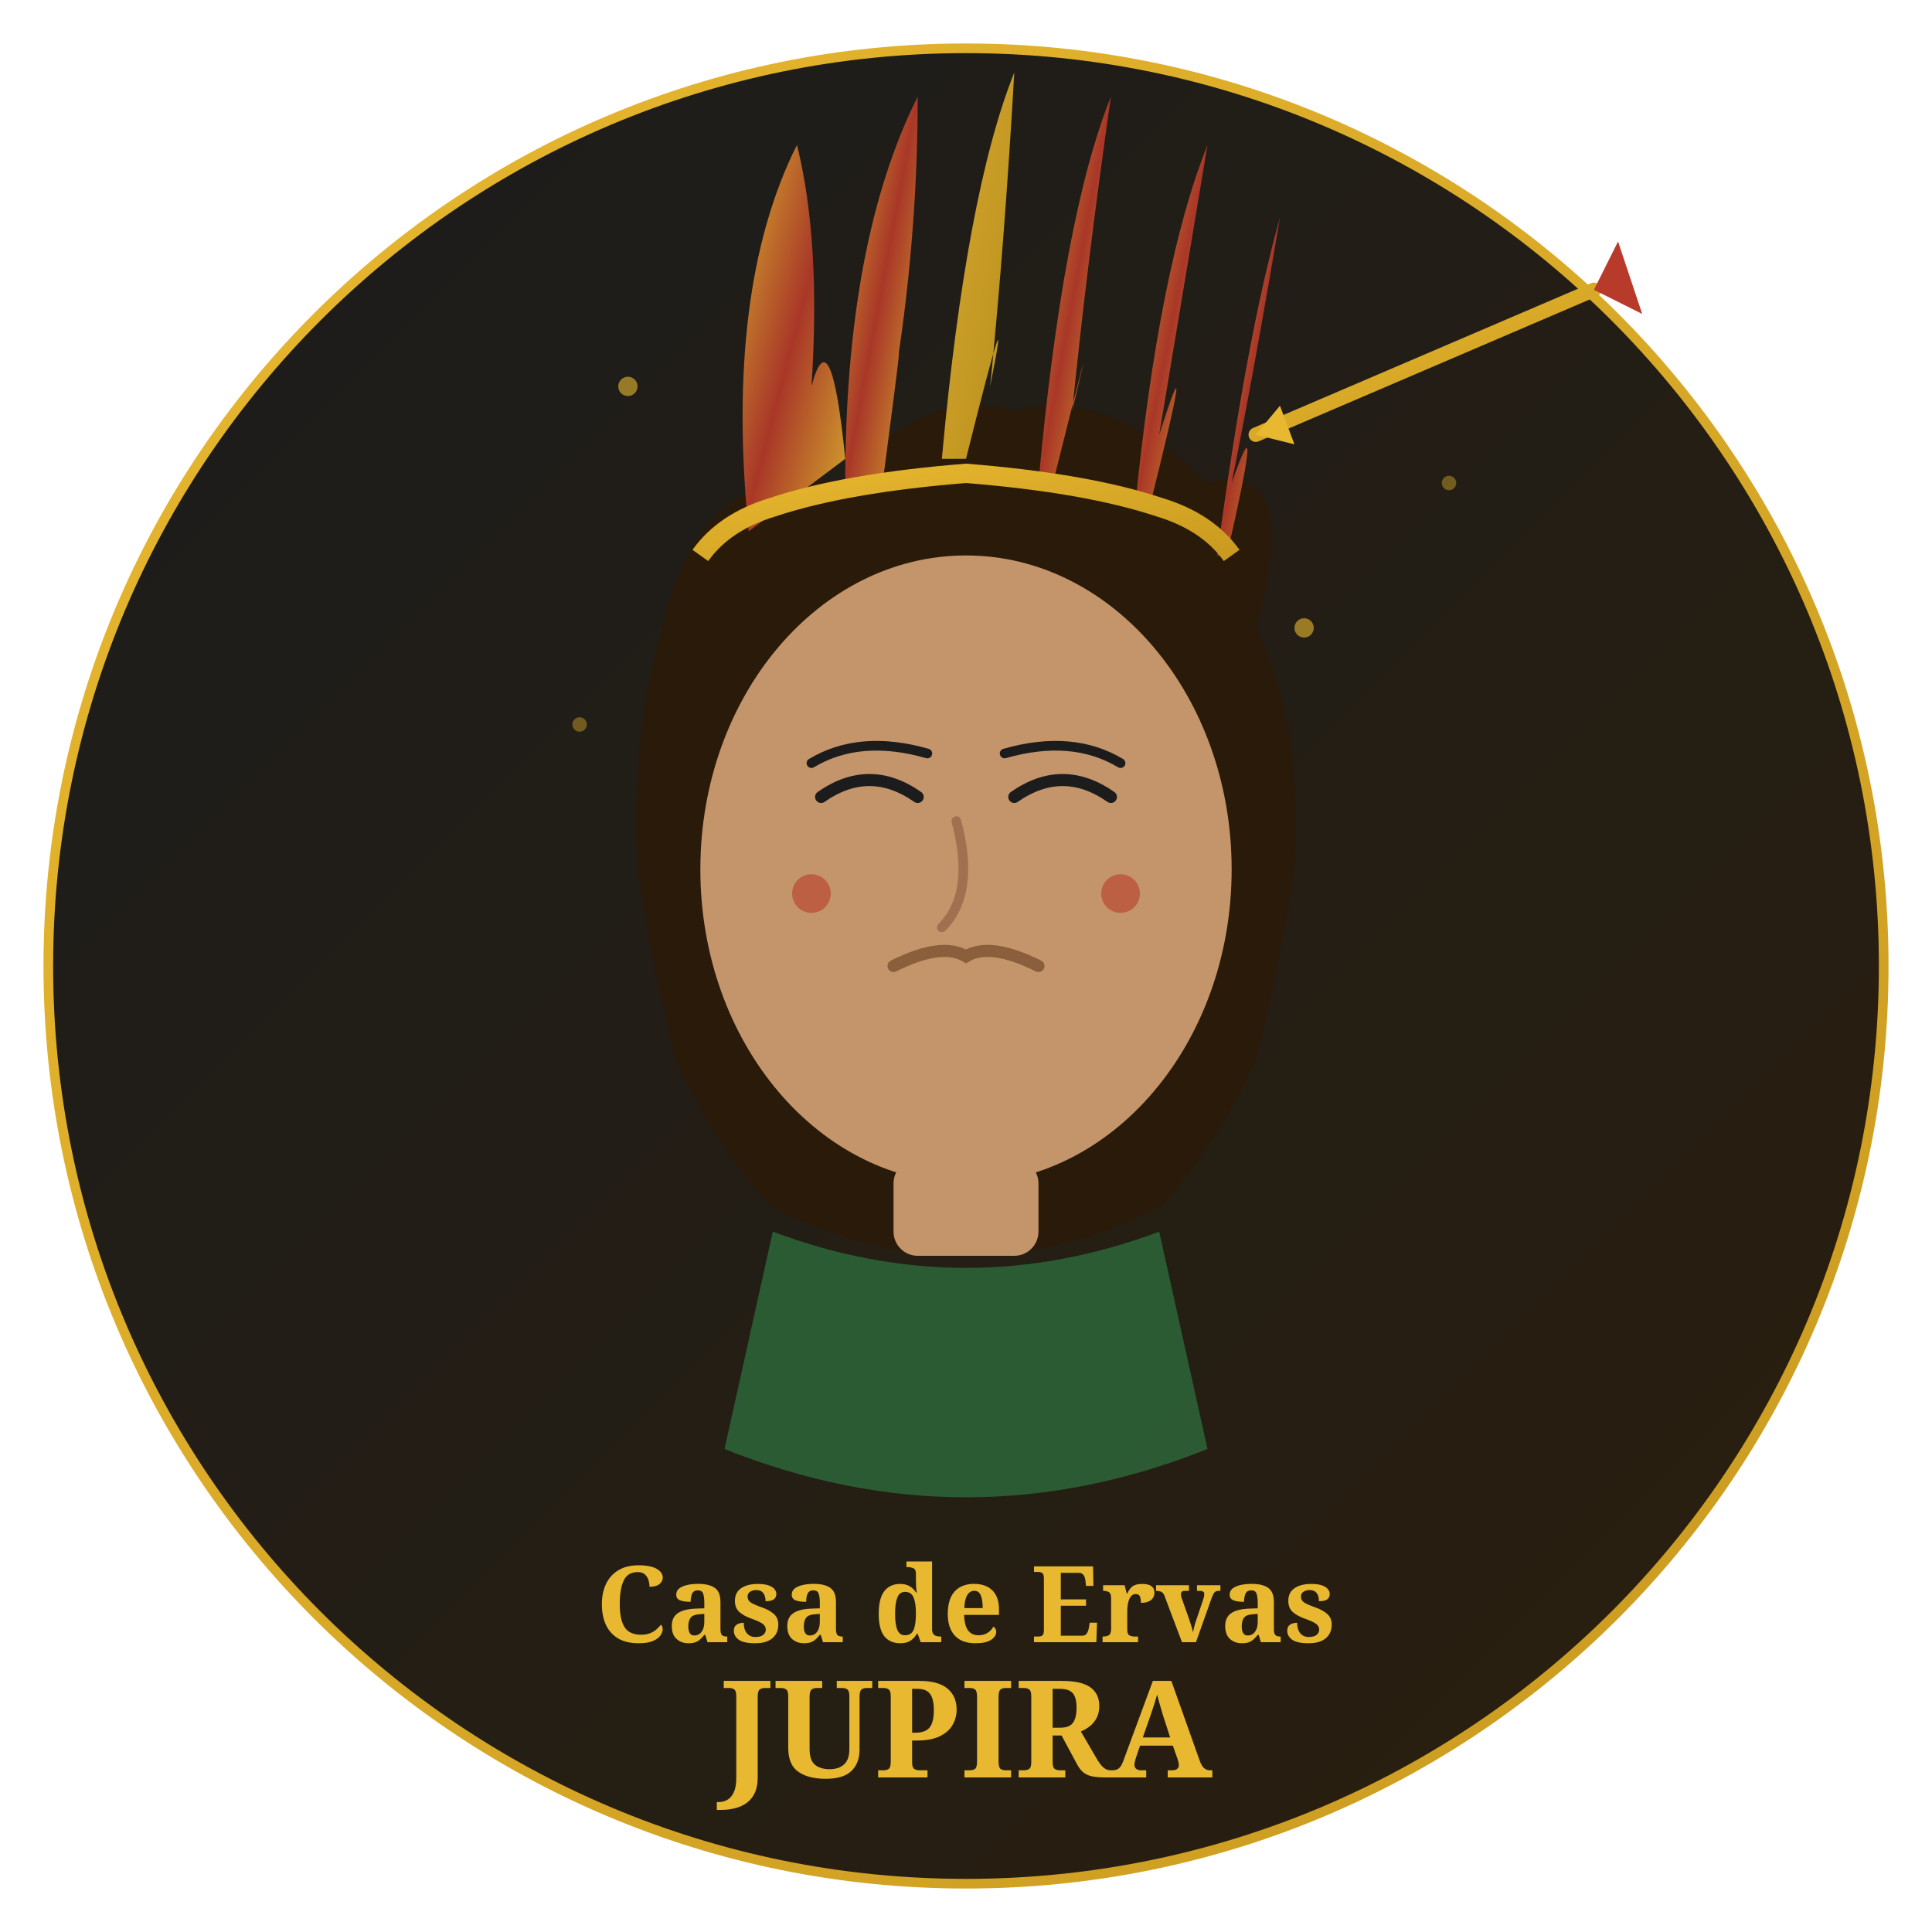
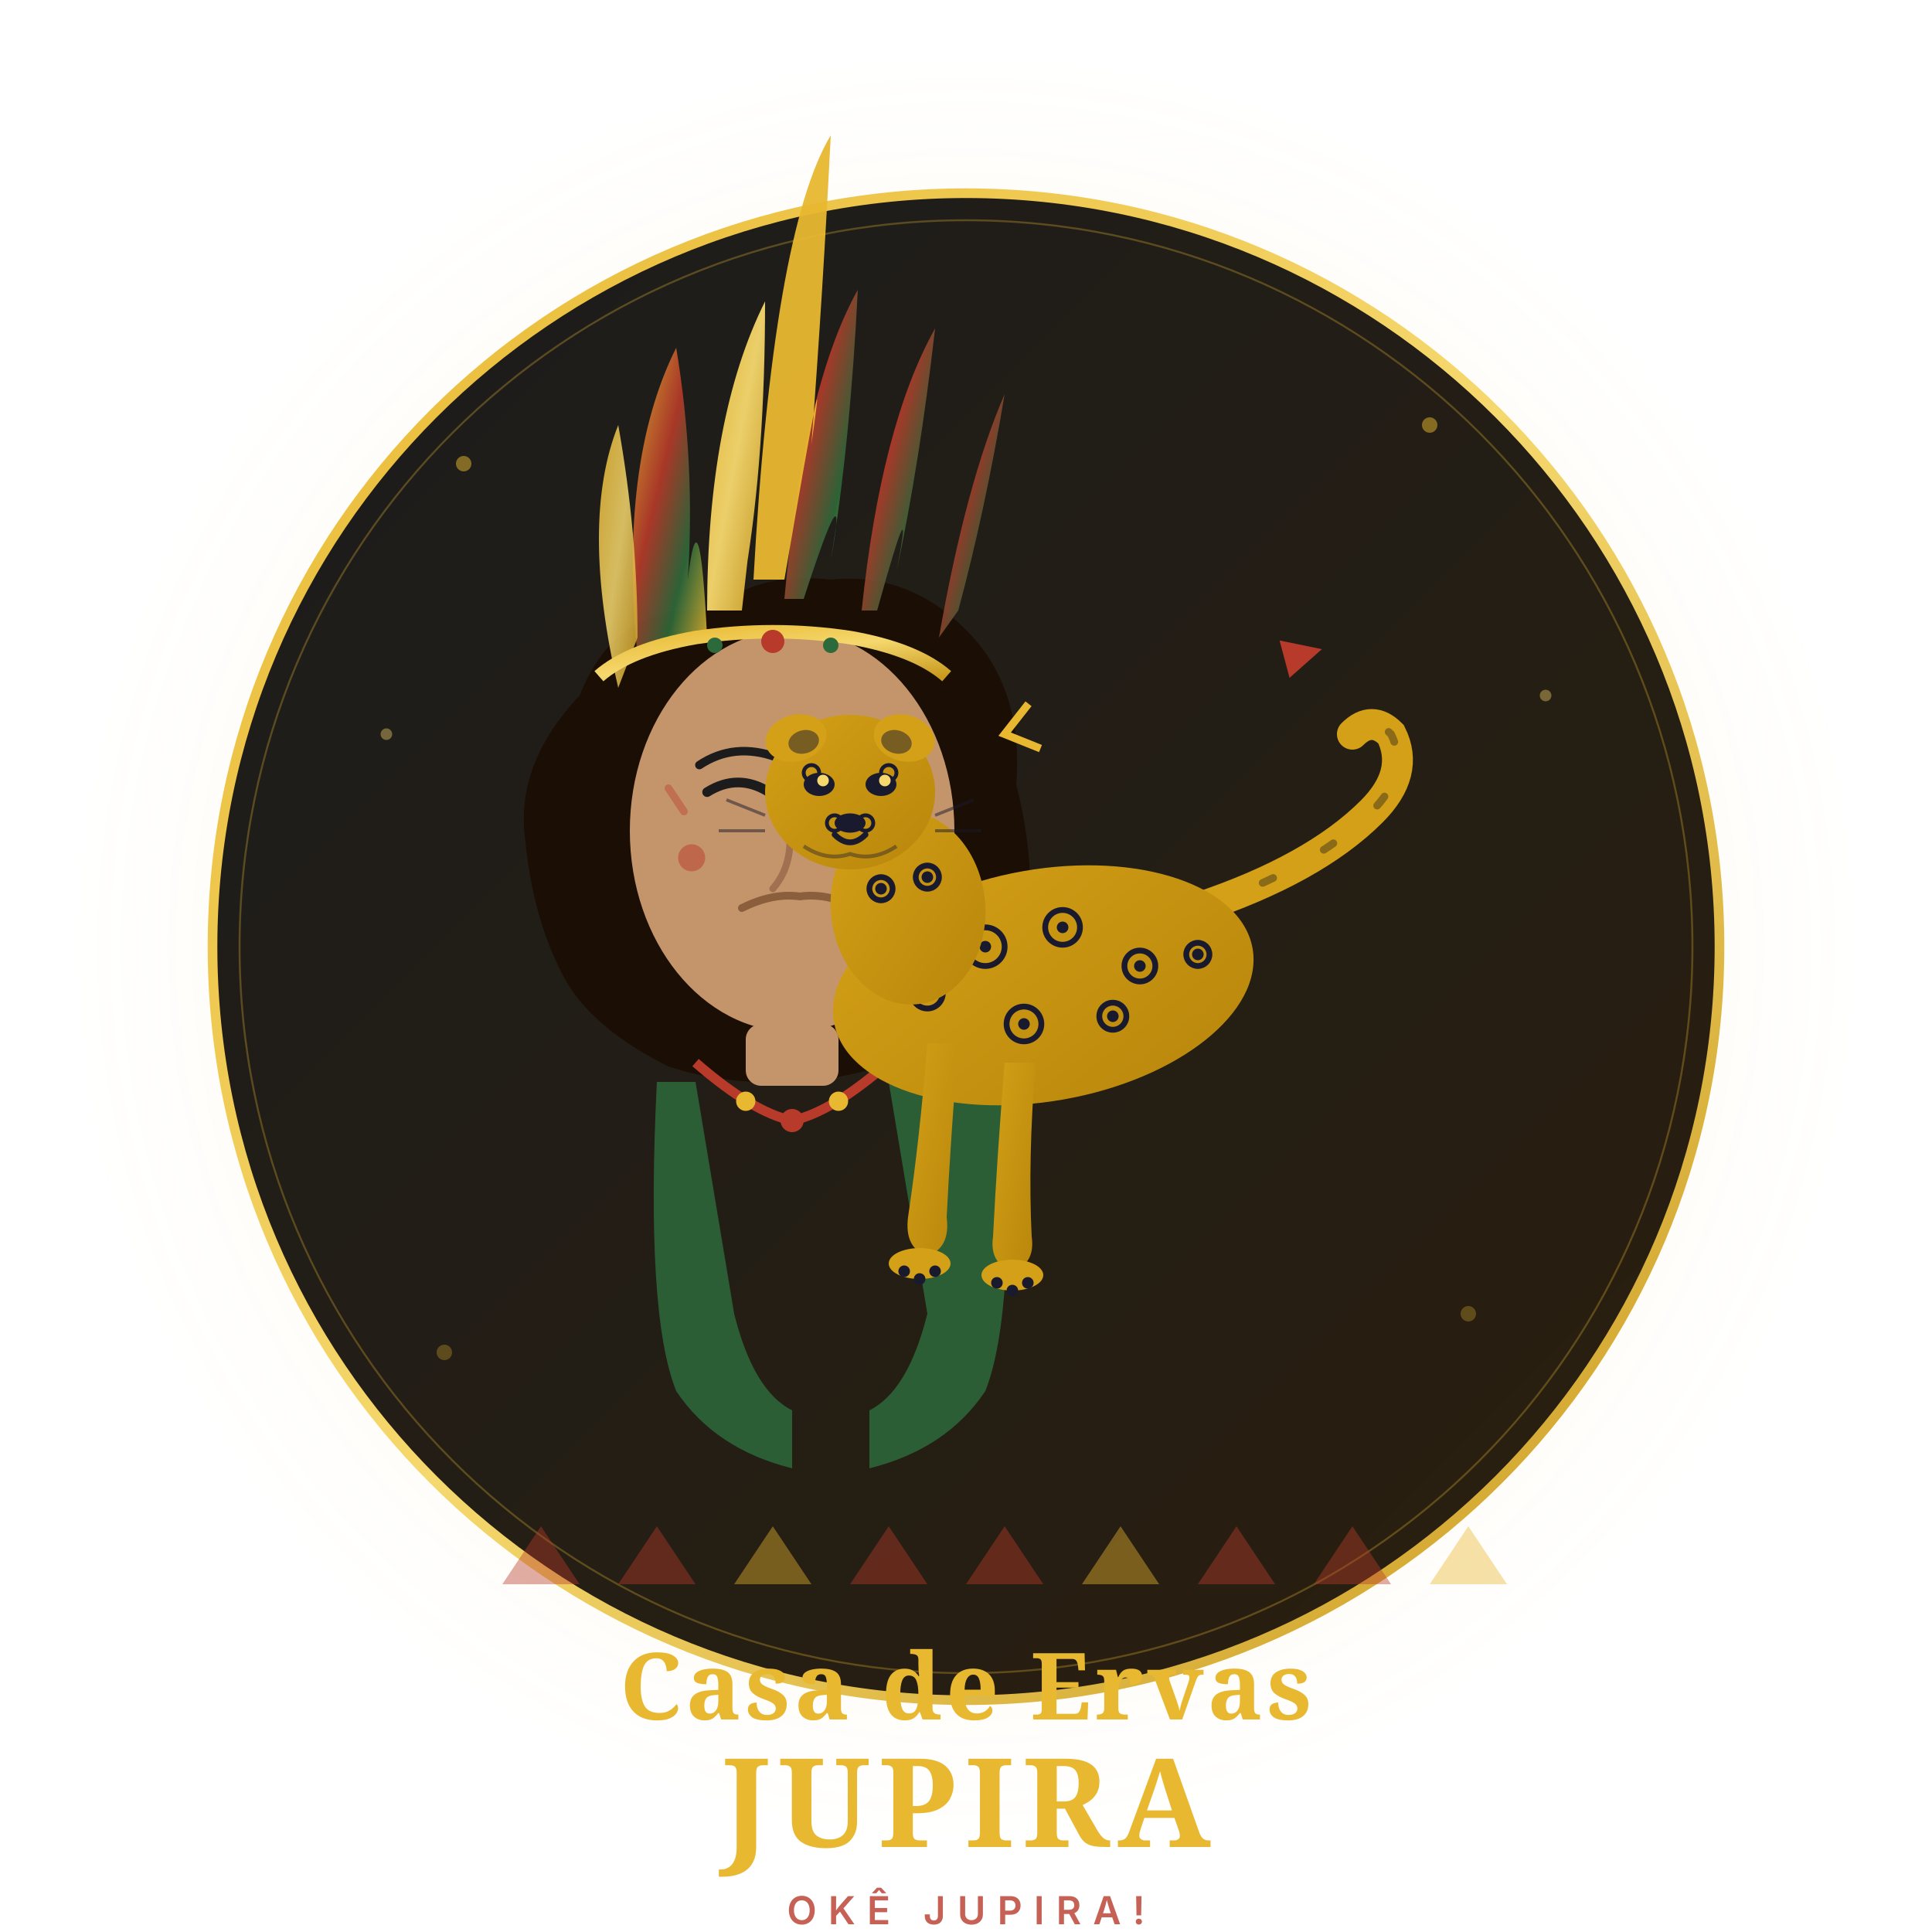
- <svg xmlns="http://www.w3.org/2000/svg" viewBox="0 0 400 400" fill="none">
+ <svg xmlns="http://www.w3.org/2000/svg" viewBox="0 0 500 500" fill="none" role="img" aria-label="Logo Casa de Ervas Jupira — Cabocla Jupira jovem com onça-pintada">
  <defs>
    <linearGradient id="bgGrad" x1="0" y1="0" x2="1" y2="1">
      <stop offset="0%" stop-color="#1C1C1C" />
      <stop offset="100%" stop-color="#2A1F0E" />
    </linearGradient>
    <linearGradient id="gold" x1="0" y1="0" x2="1" y2="1">
      <stop offset="0%" stop-color="#E8B830" />
+       <stop offset="50%" stop-color="#F5D86E" />
      <stop offset="100%" stop-color="#C99A1F" />
    </linearGradient>
    <linearGradient id="featherGrad" x1="0" y1="0" x2="1" y2="1">
      <stop offset="0%" stop-color="#E8B830" />
-       <stop offset="50%" stop-color="#B83A2A" />
+       <stop offset="40%" stop-color="#B83A2A" />
+       <stop offset="70%" stop-color="#2D6A3B" />
      <stop offset="100%" stop-color="#E8B830" />
    </linearGradient>
+     <linearGradient id="jaguarBody" x1="0" y1="0" x2="1" y2="1">
+       <stop offset="0%" stop-color="#D4A017" />
+       <stop offset="100%" stop-color="#B8860B" />
+     </linearGradient>
+     <radialGradient id="glowYellow" cx="50%" cy="50%" r="50%">
+       <stop offset="0%" stop-color="#E8B830" stop-opacity="0.15" />
+       <stop offset="100%" stop-color="#E8B830" stop-opacity="0" />
+     </radialGradient>
  </defs>
-   <circle cx="200" cy="200" r="190" fill="url(#bgGrad)" stroke="url(#gold)" stroke-width="2" />
-   <path d="M140 120 Q150 95 175 100 Q190 80 210 85 Q230 80 250 100 Q270 95 260 130            Q270 150 268 180 Q265 200 260 220            Q250 240 240 250 Q220 260 200 260 Q180 260 160 250            Q150 240 140 220 Q135 200 132 180 Q130 150 140 120Z" fill="#2A1A0A" />
-   <ellipse cx="200" cy="180" rx="55" ry="65" fill="#C4956A" />
-   <path d="M170 165 Q180 158 190 165" stroke="#1C1C1C" stroke-width="2.5" fill="none" stroke-linecap="round" />
-   <path d="M210 165 Q220 158 230 165" stroke="#1C1C1C" stroke-width="2.5" fill="none" stroke-linecap="round" />
-   <path d="M168 158 Q178 152 192 156" stroke="#1C1C1C" stroke-width="2" fill="none" stroke-linecap="round" />
-   <path d="M208 156 Q222 152 232 158" stroke="#1C1C1C" stroke-width="2" fill="none" stroke-linecap="round" />
-   <path d="M198 170 Q202 185 195 192" stroke="#A07050" stroke-width="2" fill="none" stroke-linecap="round" />
-   <path d="M185 200 Q195 195 200 198 Q205 195 215 200" stroke="#8B5E3C" stroke-width="2.5" fill="none" stroke-linecap="round" />
-   <circle cx="168" cy="185" r="4" fill="#B83A2A" opacity="0.6" />
-   <circle cx="232" cy="185" r="4" fill="#B83A2A" opacity="0.6" />
-   <path d="M155 110 Q150 60 165 30 Q170 50 168 80 Q172 65 175 95Z" fill="url(#featherGrad)" opacity="0.9" />
-   <path d="M175 100 Q175 50 190 20 Q190 50 185 80 Q188 60 183 98Z" fill="url(#featherGrad)" opacity="0.9" />
-   <path d="M195 95 Q200 40 210 15 Q208 50 205 80 Q210 55 200 95Z" fill="url(#gold)" opacity="0.9" />
-   <path d="M215 100 Q220 45 230 20 Q225 55 222 85 Q228 60 218 100Z" fill="url(#featherGrad)" opacity="0.9" />
-   <path d="M235 105 Q240 55 250 30 Q245 60 240 90 Q248 65 238 105Z" fill="url(#featherGrad)" opacity="0.9" />
-   <path d="M252 115 Q258 70 265 45 Q260 75 255 100 Q262 80 254 115Z" fill="url(#featherGrad)" opacity="0.9" />
-   <path d="M145 115 Q150 108 160 105 Q175 100 200 98 Q225 100 240 105 Q250 108 255 115" stroke="url(#gold)" stroke-width="4" fill="none" />
-   <rect x="185" y="240" width="30" height="20" rx="5" fill="#C4956A" />
-   <path d="M160 255 Q200 270 240 255 L250 300 Q200 320 150 300Z" fill="#2D6A3B" opacity="0.8" />
-   <line x1="260" y1="90" x2="330" y2="60" stroke="url(#gold)" stroke-width="3" stroke-linecap="round" />
-   <polygon points="330,60 335,50 340,65 330,60" fill="#B83A2A" />
-   <path d="M260 90 L265 84 L268 92Z" fill="#E8B830" />
-   <circle cx="130" cy="80" r="2" fill="#E8B830" opacity="0.6" />
-   <circle cx="270" cy="130" r="2" fill="#E8B830" opacity="0.6" />
-   <circle cx="300" cy="100" r="1.5" fill="#E8B830" opacity="0.4" />
-   <circle cx="120" cy="150" r="1.5" fill="#E8B830" opacity="0.4" />
-   <text x="200" y="340" text-anchor="middle" font-family="Georgia,serif" font-size="22" font-weight="700" fill="#E8B830">
+   <circle cx="250" cy="245" r="230" fill="url(#glowYellow)" />
+   <circle cx="250" cy="245" r="195" fill="url(#bgGrad)" stroke="url(#gold)" stroke-width="2.5" />
+   <circle cx="250" cy="245" r="188" fill="none" stroke="#E8B830" stroke-width="0.5" opacity="0.3" />
+   <g transform="translate(-15, 10)">
+     <path d="M165 170 Q175 145 200 148 Q210 138 230 140 Q250 138 265 153 Q280 168 278 193 Q283 213 281 228 Q273 248 263 258 Q243 268 223 270 Q203 271 188 266 Q168 256 161 243 Q153 228 151 208 Q148 188 165 170Z" fill="#1A0E05" />
+     <ellipse cx="220" cy="205" rx="42" ry="52" fill="#C4956A" />
+     <path d="M198 195 Q206 190 214 195" stroke="#1C1C1C" stroke-width="2.5" fill="none" stroke-linecap="round" />
+     <path d="M228 195 Q236 190 244 195" stroke="#1C1C1C" stroke-width="2.5" fill="none" stroke-linecap="round" />
+     <path d="M196 188 Q205 182 216 186" stroke="#1C1C1C" stroke-width="2.2" fill="none" stroke-linecap="round" />
+     <path d="M226 186 Q237 182 246 188" stroke="#1C1C1C" stroke-width="2.2" fill="none" stroke-linecap="round" />
+     <path d="M218 198 Q222 212 215 220" stroke="#A07050" stroke-width="1.8" fill="none" stroke-linecap="round" />
+     <path d="M207 225 Q215 221 222 222 Q229 221 237 225" stroke="#8B5E3C" stroke-width="2" fill="none" stroke-linecap="round" />
+     <circle cx="194" cy="212" r="3.5" fill="#B83A2A" opacity="0.5" />
+     <circle cx="248" cy="212" r="3.5" fill="#B83A2A" opacity="0.5" />
+     <path d="M192 200 L188 194" stroke="#B83A2A" stroke-width="2" opacity="0.4" stroke-linecap="round" />
+     <path d="M250 200 L254 194" stroke="#B83A2A" stroke-width="2" opacity="0.4" stroke-linecap="round" />
+     <path d="M180 160 Q175 110 190 80 Q195 110 193 140 Q196 115 198 155Z" fill="url(#featherGrad)" opacity="0.9" />
+     <path d="M198 148 Q198 98 213 68 Q213 108 208 138 Q211 113 207 148Z" fill="url(#gold)" opacity="0.95" />
+     <path d="M218 145 Q223 90 237 65 Q235 105 230 135 Q235 108 223 145Z" fill="url(#featherGrad)" opacity="0.9" />
+     <path d="M238 148 Q243 100 257 75 Q253 110 247 138 Q252 112 242 148Z" fill="url(#featherGrad)" opacity="0.9" />
+     <path d="M175 168 Q165 125 175 100 Q180 128 180 155Z" fill="url(#gold)" opacity="0.85" />
+     <path d="M258 155 Q265 115 275 92 Q270 122 263 148Z" fill="url(#featherGrad)" opacity="0.85" />
+     <path d="M210 140 Q215 50 230 25 Q228 65 225 105 Q230 70 218 140Z" fill="#E8B830" opacity="0.95" />
+     <path d="M170 165 Q178 158 195 155 Q215 152 235 155 Q252 158 260 165" stroke="url(#gold)" stroke-width="3.5" fill="none" />
+     <circle cx="215" cy="156" r="3" fill="#B83A2A" />
+     <circle cx="200" cy="157" r="2" fill="#2D6A3B" />
+     <circle cx="230" cy="157" r="2" fill="#2D6A3B" />
+     <rect x="208" y="255" width="24" height="16" rx="4" fill="#C4956A" />
+     <path d="M195 265 Q210 278 220 280 Q230 278 245 265" stroke="#B83A2A" stroke-width="2.5" fill="none" />
+     <circle cx="208" cy="275" r="2.5" fill="#E8B830" />
+     <circle cx="220" cy="280" r="3" fill="#B83A2A" />
+     <circle cx="232" cy="275" r="2.5" fill="#E8B830" />
+     <path d="M195 270 L205 330 Q210 350 220 355 L220 370 Q200 365 190 350 Q182 330 185 270Z" fill="#2D6A3B" opacity="0.85" />
+     <path d="M245 270 L255 330 Q250 350 240 355 L240 370 Q260 365 270 350 Q278 330 275 270Z" fill="#2D6A3B" opacity="0.85" />
+     <g transform="translate(275, 180) rotate(-15)">
+       <line x1="0" y1="0" x2="75" y2="0" stroke="url(#gold)" stroke-width="2.5" stroke-linecap="round" />
+       <polygon points="75,-5 85,0 75,5" fill="#B83A2A" />
+       <path d="M8,-6 L0,0 L8,6" stroke="#E8B830" stroke-width="2" fill="none" />
+     </g>
+   </g>
+   <g transform="translate(60, -5)">
+     <path d="M250 240 Q280 230 295 215 Q305 205 300 195 Q295 190 290 195" stroke="#D4A017" stroke-width="8" fill="none" stroke-linecap="round" />
+     <path d="M250 240 Q280 230 295 215 Q305 205 300 195 Q295 190 290 195" stroke="#1A1A1A" stroke-width="2" fill="none" stroke-linecap="round" stroke-dasharray="3 15" opacity="0.4" />
+     <ellipse cx="210" cy="260" rx="55" ry="30" fill="url(#jaguarBody)" transform="rotate(-10, 210, 260)" />
+     <circle cx="195" cy="250" r="5" fill="none" stroke="#1A1A2E" stroke-width="1.5" />
+     <circle cx="195" cy="250" r="1.5" fill="#1A1A2E" />
+     <circle cx="215" cy="245" r="4.5" fill="none" stroke="#1A1A2E" stroke-width="1.5" />
+     <circle cx="215" cy="245" r="1.5" fill="#1A1A2E" />
+     <circle cx="235" cy="255" r="4" fill="none" stroke="#1A1A2E" stroke-width="1.5" />
+     <circle cx="235" cy="255" r="1.5" fill="#1A1A2E" />
+     <circle cx="180" cy="262" r="4" fill="none" stroke="#1A1A2E" stroke-width="1.5" />
+     <circle cx="180" cy="262" r="1.5" fill="#1A1A2E" />
+     <circle cx="205" cy="270" r="4.5" fill="none" stroke="#1A1A2E" stroke-width="1.5" />
+     <circle cx="205" cy="270" r="1.5" fill="#1A1A2E" />
+     <circle cx="228" cy="268" r="3.5" fill="none" stroke="#1A1A2E" stroke-width="1.5" />
+     <circle cx="228" cy="268" r="1.5" fill="#1A1A2E" />
+     <circle cx="250" cy="252" r="3" fill="none" stroke="#1A1A2E" stroke-width="1.5" />
+     <circle cx="250" cy="252" r="1.5" fill="#1A1A2E" />
+     <path d="M180 275 Q178 300 175 320 Q174 328 180 330 Q186 328 185 320 Q186 300 188 275Z" fill="url(#jaguarBody)" />
+     <path d="M200 280 Q198 305 197 325 Q196 332 202 334 Q208 332 207 325 Q206 305 208 280Z" fill="url(#jaguarBody)" />
+     <ellipse cx="178" cy="332" rx="8" ry="4" fill="#D4A017" />
+     <ellipse cx="202" cy="335" rx="8" ry="4" fill="#D4A017" />
+     <circle cx="174" cy="334" r="1.5" fill="#1A1A2E" />
+     <circle cx="178" cy="336" r="1.5" fill="#1A1A2E" />
+     <circle cx="182" cy="334" r="1.5" fill="#1A1A2E" />
+     <circle cx="198" cy="337" r="1.5" fill="#1A1A2E" />
+     <circle cx="202" cy="339" r="1.5" fill="#1A1A2E" />
+     <circle cx="206" cy="337" r="1.5" fill="#1A1A2E" />
+     <ellipse cx="175" cy="240" rx="20" ry="25" fill="url(#jaguarBody)" transform="rotate(-5, 175, 240)" />
+     <circle cx="168" cy="235" r="3" fill="none" stroke="#1A1A2E" stroke-width="1.5" />
+     <circle cx="168" cy="235" r="1.5" fill="#1A1A2E" />
+     <circle cx="180" cy="232" r="3" fill="none" stroke="#1A1A2E" stroke-width="1.5" />
+     <circle cx="180" cy="232" r="1.5" fill="#1A1A2E" />
+     <ellipse cx="160" cy="210" rx="22" ry="20" fill="url(#jaguarBody)" />
+     <ellipse cx="146" cy="196" rx="8" ry="6" fill="#D4A017" transform="rotate(-15, 146, 196)" />
+     <ellipse cx="174" cy="196" rx="8" ry="6" fill="#D4A017" transform="rotate(15, 174, 196)" />
+     <ellipse cx="148" cy="197" rx="4" ry="3" fill="#1A1A2E" opacity="0.5" transform="rotate(-15, 148, 197)" />
+     <ellipse cx="172" cy="197" rx="4" ry="3" fill="#1A1A2E" opacity="0.5" transform="rotate(15, 172, 197)" />
+     <circle cx="150" cy="205" r="2" fill="none" stroke="#1A1A2E" stroke-width="1" />
+     <circle cx="170" cy="205" r="2" fill="none" stroke="#1A1A2E" stroke-width="1" />
+     <circle cx="156" cy="218" r="2" fill="none" stroke="#1A1A2E" stroke-width="1" />
+     <circle cx="164" cy="218" r="2" fill="none" stroke="#1A1A2E" stroke-width="1" />
+     <ellipse cx="152" cy="208" rx="4" ry="3" fill="#1A1A2E" />
+     <ellipse cx="168" cy="208" rx="4" ry="3" fill="#1A1A2E" />
+     <circle cx="153" cy="207" r="1.5" fill="#F5D86E" />
+     <circle cx="169" cy="207" r="1.5" fill="#F5D86E" />
+     <ellipse cx="160" cy="218" rx="4" ry="2.5" fill="#1A1A2E" />
+     <path d="M156 221 Q160 225 164 221" stroke="#1A1A2E" stroke-width="1.5" fill="none" stroke-linecap="round" />
+     <line x1="138" y1="216" x2="128" y2="212" stroke="#1A1A2E" stroke-width="0.8" opacity="0.5" />
+     <line x1="138" y1="220" x2="126" y2="220" stroke="#1A1A2E" stroke-width="0.8" opacity="0.5" />
+     <line x1="182" y1="216" x2="192" y2="212" stroke="#1A1A2E" stroke-width="0.8" opacity="0.5" />
+     <line x1="182" y1="220" x2="194" y2="220" stroke="#1A1A2E" stroke-width="0.8" opacity="0.5" />
+     <path d="M148 224 Q154 228 160 226 Q166 228 172 224" stroke="#1A1A2E" stroke-width="1" fill="none" opacity="0.4" />
+   </g>
+   <circle cx="120" cy="120" r="2" fill="#E8B830" opacity="0.5" />
+   <circle cx="370" cy="110" r="2" fill="#E8B830" opacity="0.5" />
+   <circle cx="400" cy="180" r="1.5" fill="#F5D86E" opacity="0.4" />
+   <circle cx="100" cy="190" r="1.5" fill="#F5D86E" opacity="0.4" />
+   <circle cx="380" cy="340" r="2" fill="#E8B830" opacity="0.3" />
+   <circle cx="115" cy="350" r="2" fill="#E8B830" opacity="0.3" />
+   <g opacity="0.6">
+     <polygon points="130,410 140,395 150,410" fill="#B83A2A" opacity="0.7" />
+     <polygon points="160,410 170,395 180,410" fill="#B83A2A" opacity="0.7" />
+     <polygon points="190,410 200,395 210,410" fill="#E8B830" opacity="0.7" />
+     <polygon points="220,410 230,395 240,410" fill="#B83A2A" opacity="0.7" />
+     <polygon points="250,410 260,395 270,410" fill="#B83A2A" opacity="0.7" />
+     <polygon points="280,410 290,395 300,410" fill="#E8B830" opacity="0.7" />
+     <polygon points="310,410 320,395 330,410" fill="#B83A2A" opacity="0.7" />
+     <polygon points="340,410 350,395 360,410" fill="#B83A2A" opacity="0.7" />
+     <polygon points="370,410 380,395 390,410" fill="#E8B830" opacity="0.7" />
+   </g>
+   <text x="250" y="445" text-anchor="middle" font-family="'Playfair Display', Georgia, serif" font-size="24" font-weight="700" fill="#E8B830" letter-spacing="1">
    Casa de Ervas
  </text>
-   <text x="200" y="368" text-anchor="middle" font-family="Georgia,serif" font-size="28" font-weight="700" fill="#E8B830">
+   <text x="250" y="478" text-anchor="middle" font-family="'Playfair Display', Georgia, serif" font-size="32" font-weight="900" fill="#E8B830" letter-spacing="2">
    JUPIRA
  </text>
+   <text x="250" y="498" text-anchor="middle" font-family="'Inter', sans-serif" font-size="10" fill="#B83A2A" font-weight="600" letter-spacing="3" opacity="0.8">
+     OKÊ JUPIRA!
+   </text>
</svg>
